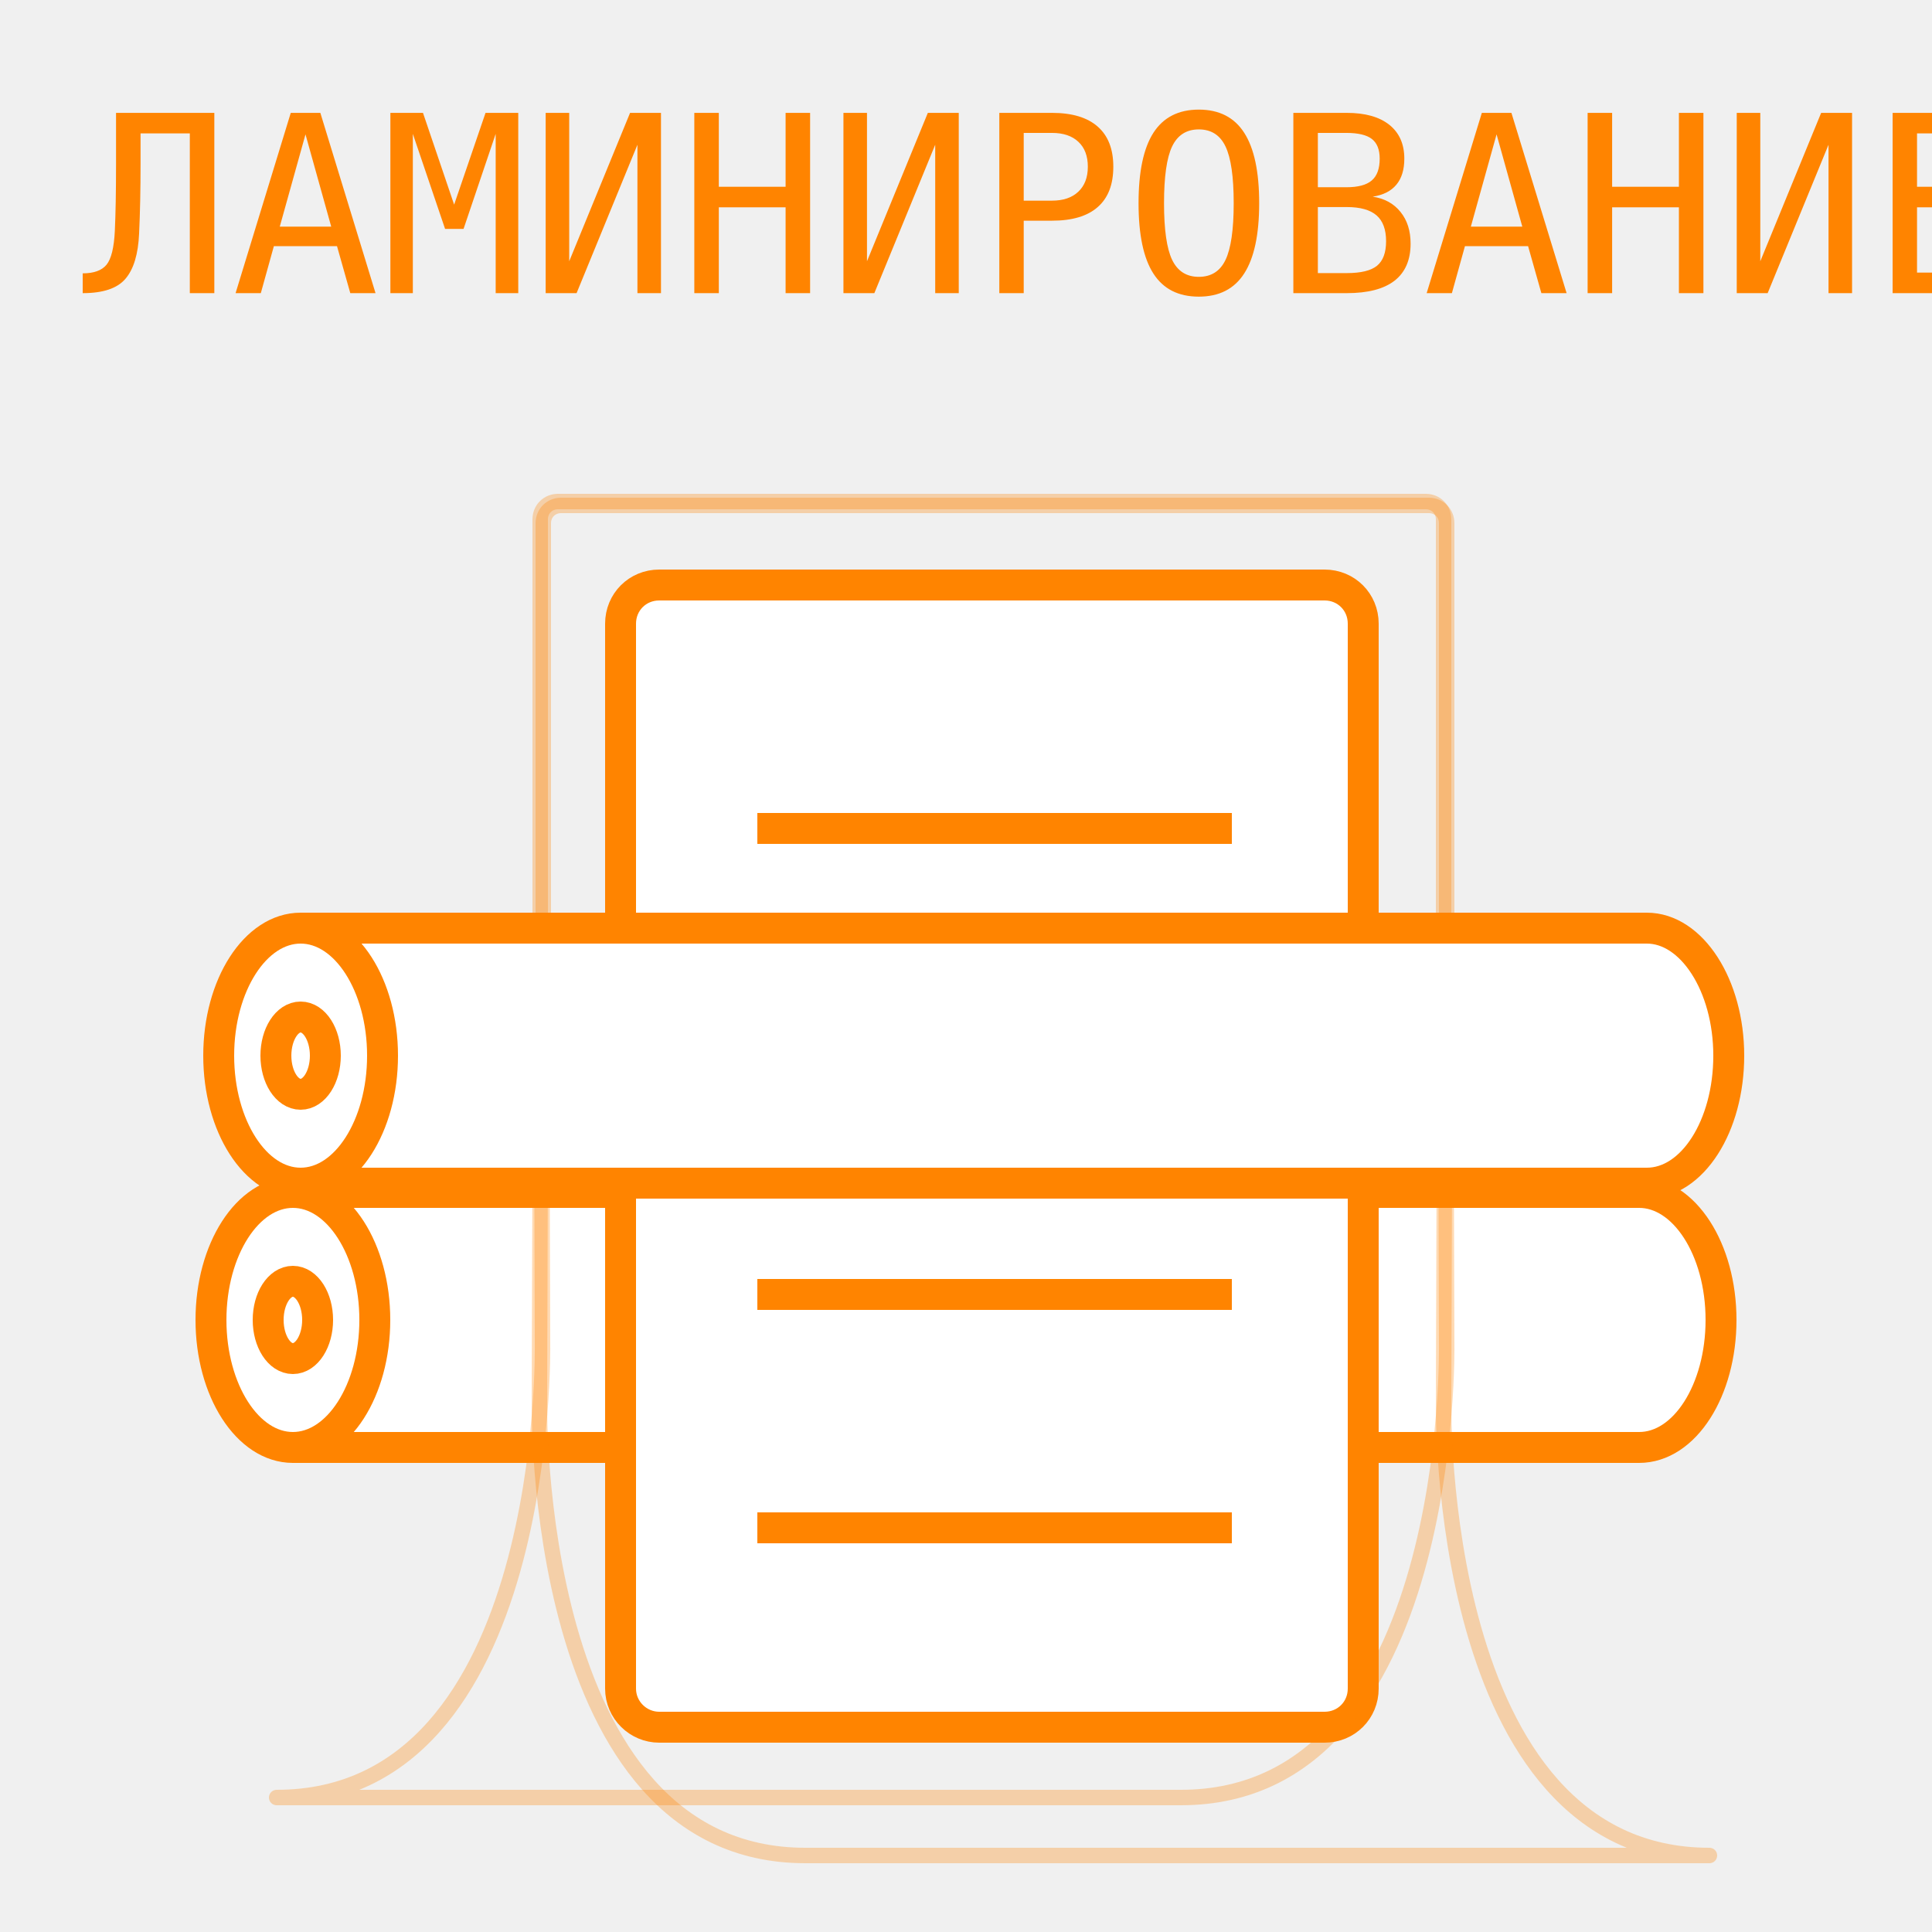
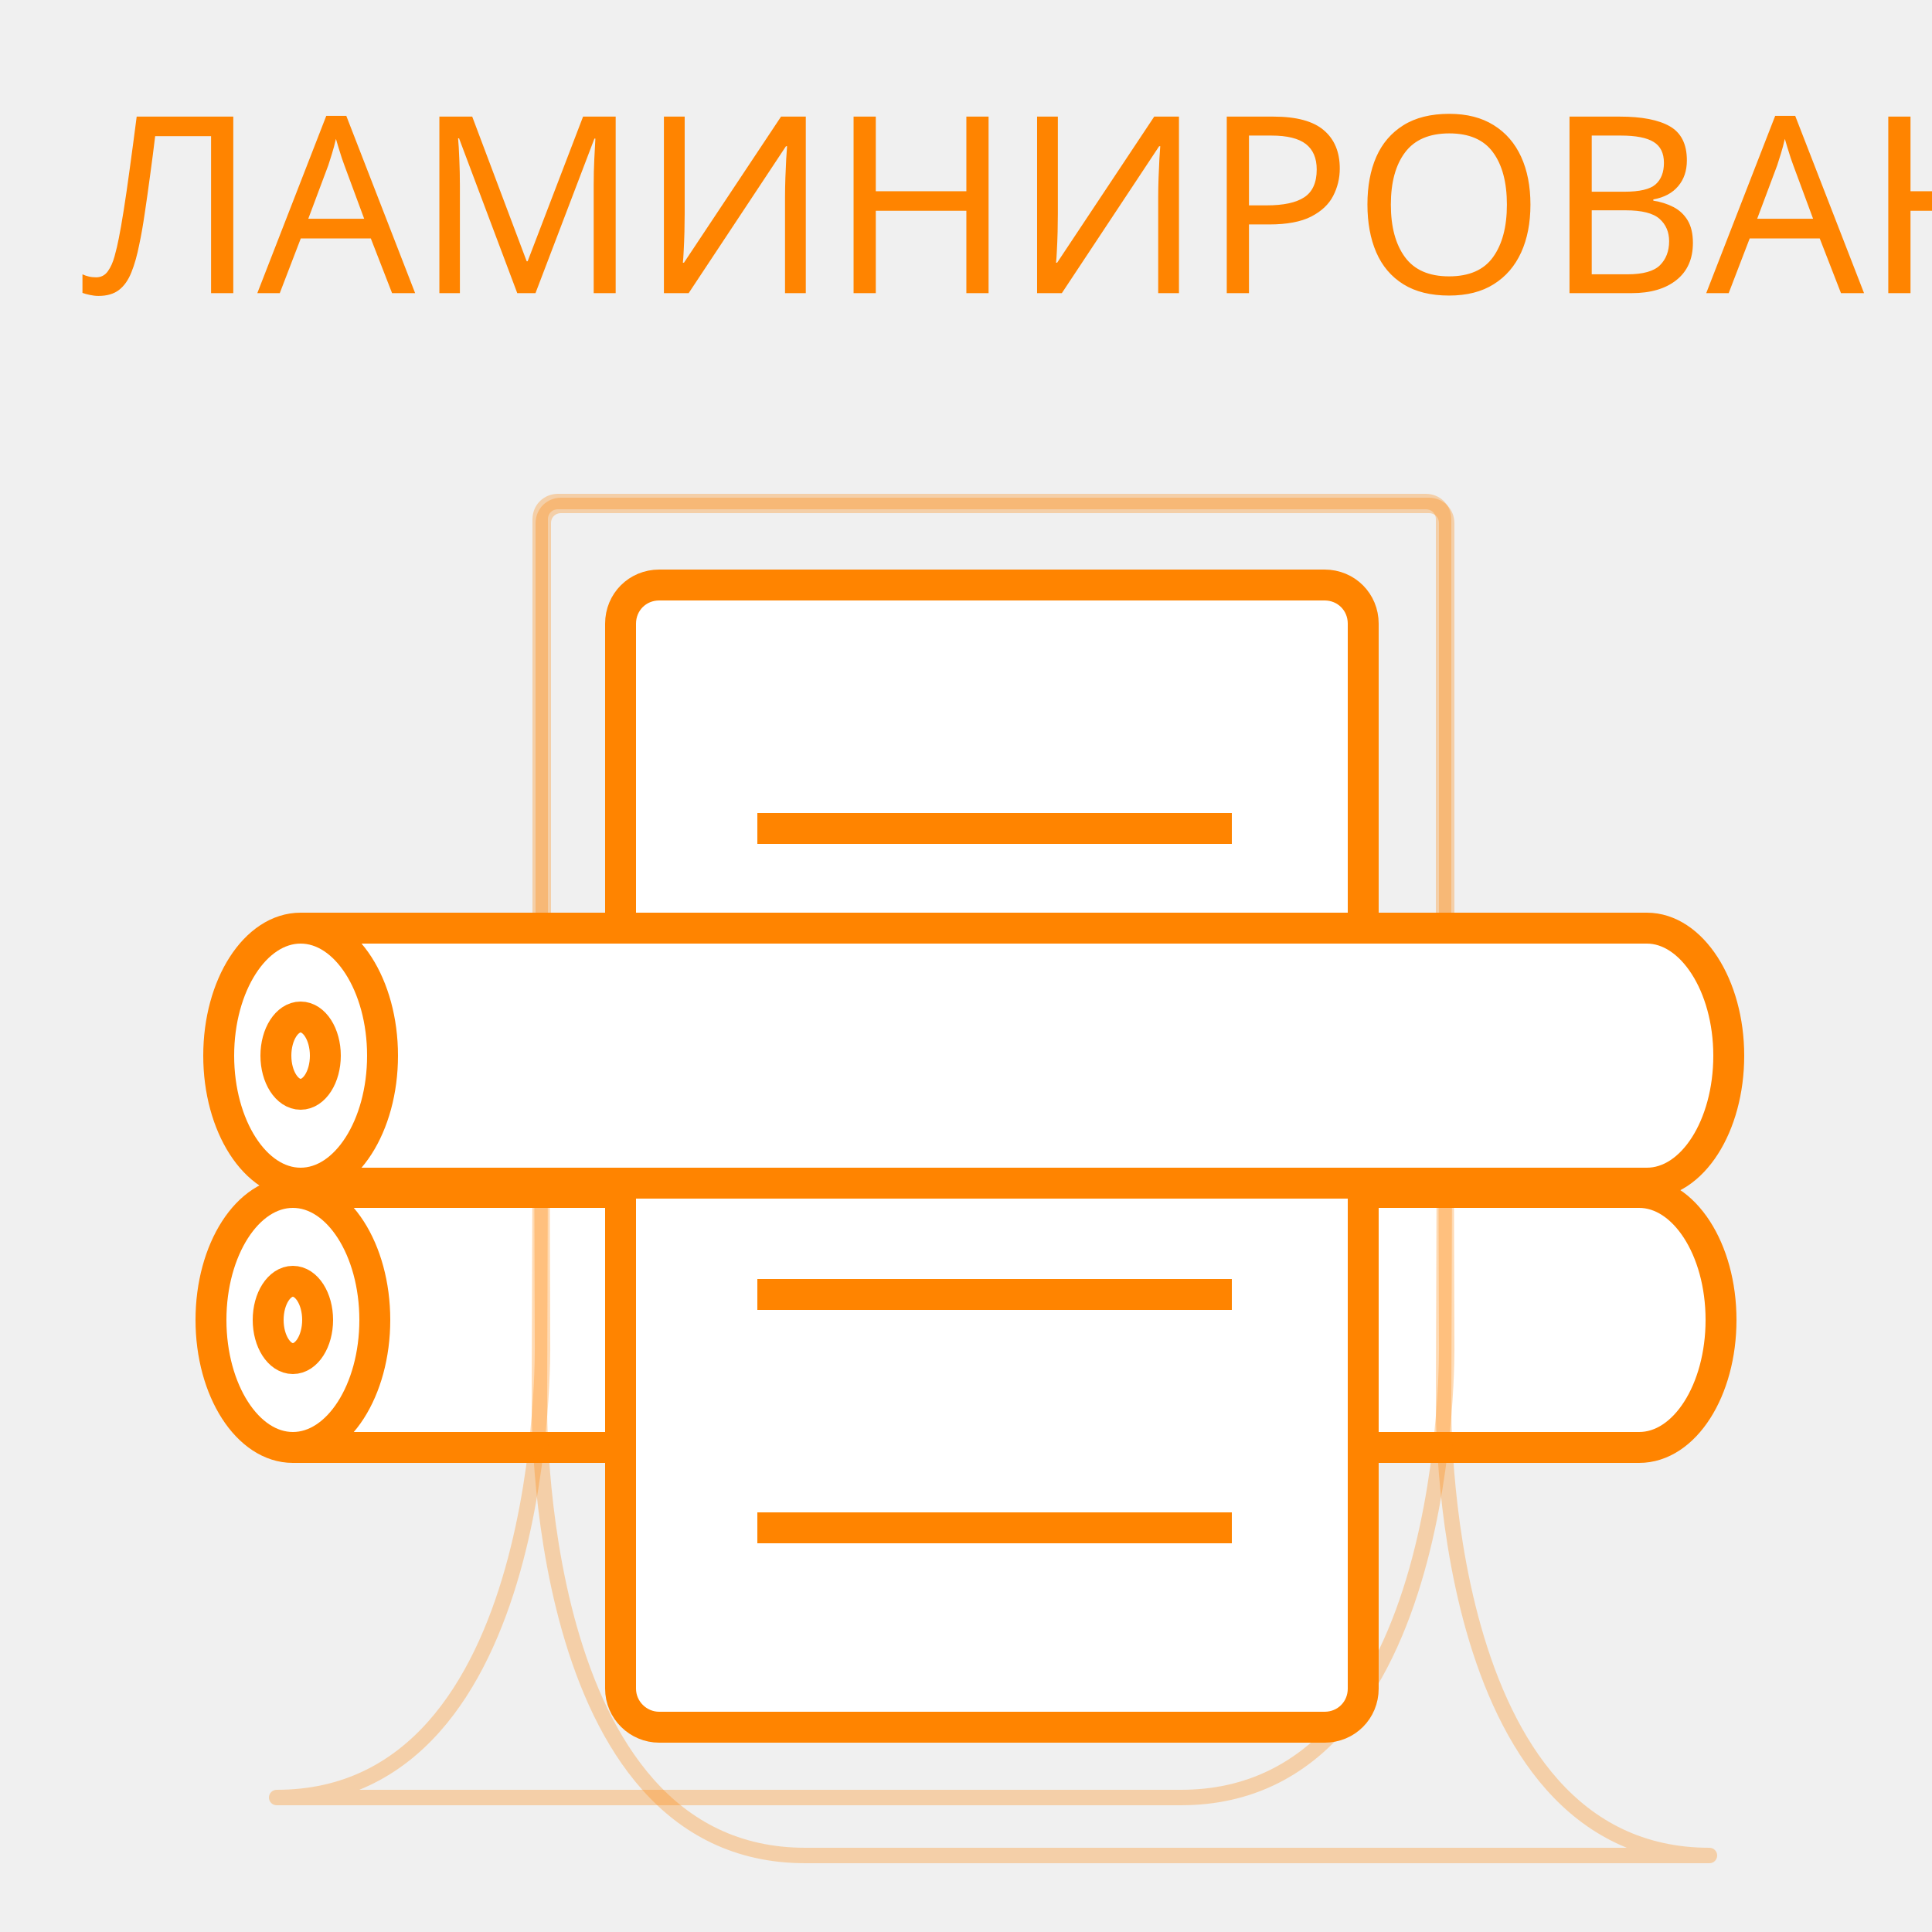
<svg xmlns="http://www.w3.org/2000/svg" version="1.1" x="0px" y="0px" viewBox="0 0 250 250" style="enable-background:new 0 0 250 250;" xml:space="preserve">
  <style type="text/css">
	.st0{display:none;fill:#FFFFFF;stroke:#041B88;stroke-width:2;stroke-miterlimit:10;}
	.st1{fill:none;}
	.st2{fill:#FF8400;}
- 	.st3{font-family:'Consolas';}
+ 	.st3{font-family: 'consolas', sans-serif;}
	.st4{font-size:32px;}
	.st5{fill:#FFFFFF;stroke:#FF8400;stroke-width:4;stroke-miterlimit:10;}
	.st6{opacity:0.3;fill:none;stroke:#FF8400;stroke-width:2;stroke-miterlimit:10;}
	.st7{display:none;}
	.st8{display:inline;opacity:0.3;fill:none;stroke:#041B88;stroke-width:2;stroke-miterlimit:10;}
	.st9{display:none;opacity:0.3;fill:none;stroke:#041B88;stroke-width:2;stroke-miterlimit:10;}
	.st10{opacity:0.3;fill:none;stroke:#FF8400;stroke-width:2;stroke-linecap:round;stroke-linejoin:round;stroke-miterlimit:10;}
</style>
  <g id="Слой_1">
    <line class="st0" x1="0" y1="0" x2="250" y2="250" />
    <line class="st0" x1="0" y1="250" x2="250" y2="0" />
    <rect y="15.9" class="st1" width="250" height="25" />
    <text transform="matrix(1 0 0 1 10.6403 37.9327)" class="st2 st3 st4">ЛАМИНИРОВАНИЕ</text>
  </g>
  <g id="Слой_2">
    <path class="st5" d="M212.1,154.3H39.8v33h172.3c5.9,0,10.6-7.4,10.6-16.5C222.7,161.6,217.9,154.3,212.1,154.3z" />
    <ellipse class="st5" cx="37.9" cy="170.8" rx="10.6" ry="16.5" />
    <ellipse class="st5" cx="37.9" cy="170.8" rx="3.2" ry="5" />
    <path class="st5" d="M85.3,223.5h86.1c2.8,0,5-2.2,5-5V80.7c0-2.8-2.2-5-5-5H85.3c-2.8,0-5,2.2-5,5v137.8   C80.3,221.3,82.6,223.5,85.3,223.5z" />
    <line class="st5" x1="159.4" y1="137.3" x2="98" y2="137.3" />
    <line class="st5" x1="159.4" y1="107.2" x2="98" y2="107.2" />
    <line class="st5" x1="159.4" y1="167.5" x2="98" y2="167.5" />
    <line class="st5" x1="159.4" y1="167.5" x2="98" y2="167.5" />
    <line class="st5" x1="159.4" y1="197.7" x2="98" y2="197.7" />
    <path class="st6" d="M72.6,153.1h112.3c1.3,0,2.3-1,2.3-2.3V67.7c0-1.3-1-2.3-2.3-2.3H72.6c-1.3,0-2.3,1-2.3,2.3v83.1   C70.2,152,71.3,153.1,72.6,153.1z" />
    <g class="st7">
      <path class="st8" d="M63.1,230.5c37.4,0,74.8,0,112.1,0c1.3,0,2.4-1,2.4-2.3c1.7-26.4,7.7-52.1,9.4-78.5c0-1.3-1-2.3-2.4-2.3    c-37.4,0-74.8,0-112.1,0c-1.3,0-2.4,1-2.4,2.3c-1.7,26.4-7.7,52.1-9.4,78.5C60.7,229.5,61.8,230.5,63.1,230.5z" />
    </g>
    <g class="st7">
      <path class="st8" d="M82.1,235.2c37.4,0,74.9,0,112.3,0c1.3,0,2.3-1,2.3-2.3c-1.6-27.9-7.8-55.2-9.4-83.1c0-1.3-1.1-2.3-2.4-2.3    c-37.4,0-74.9,0-112.3,0c-1.3,0-2.3,1-2.3,2.3c1.6,27.9,7.8,55.2,9.4,83.1C79.7,234.2,80.8,235.2,82.1,235.2z" />
    </g>
    <path class="st6" d="M72.2,152.6h112.3c1.3,0,2.3-1,2.3-2.3V67.2c0-1.3-1-2.3-2.3-2.3H72.2c-1.3,0-2.3,1-2.3,2.3v83.1   C69.9,151.6,70.9,152.6,72.2,152.6z" />
    <g class="st7">
      <path class="st8" d="M78.7,228.9c37.9,1.3,75.7,2.6,113.6,4c1.3,0,2.4-1,2.4-2.3c-1.6-27.7-6.9-54.9-8.5-82.6    c0-1.3-1.1-2.3-2.4-2.3c-36.9,1.3-73.8,2.6-110.7,3.9c-1.3,0-2.4,1.1-2.4,2.2c0.9,25,4.8,49.8,5.7,74.8    C76.3,227.8,77.4,228.8,78.7,228.9z" />
    </g>
    <g class="st7">
      <path class="st8" d="M58.4,231.6c38.9,2.6,77.8,5.2,116.8,7.8c1.3,0.1,2.4-1,2.3-2.4c0.4-30.4,7.1-60,7.4-90.4    c0-1.4-1.1-2.5-2.3-2.4c-35.9,2.4-71.9,4.7-107.8,7.1c-1.2,0.1-2.3,1.1-2.4,2.3c-3.8,25.6-12.4,50.1-16.2,75.7    C56.1,230.5,57.1,231.5,58.4,231.6z" />
    </g>
    <g class="st7">
      <path class="st8" d="M79.9,228.2c37.8,1.2,75.6,2.5,113.3,3.7c1.4,0,2.5-0.9,2.4-2.2c-1.7-25.7-6.8-51-8.5-76.7    c0-1.3-1.2-2.3-2.5-2.2c-36.8,1.2-73.7,2.4-110.5,3.6c-1.4,0-2.5,1-2.5,2.2c1,23.3,4.7,46.3,5.7,69.6    C77.4,227.2,78.5,228.2,79.9,228.2z" />
    </g>
    <g class="st7">
      <path class="st8" d="M59.4,235.4c38.9,2.7,77.9,5.3,116.8,8c1.3,0.1,2.3-1,2.3-2.4c0.4-31,7.1-61.3,7.4-92.4    c0-1.4-1.1-2.5-2.3-2.4c-36,2.4-71.9,4.8-107.9,7.2c-1.2,0.1-2.3,1.1-2.4,2.3c-3.8,26.2-12.4,51.2-16.2,77.3    C57,234.3,58,235.3,59.4,235.4z" />
    </g>
    <path class="st9" d="M72.2,238.2h112.3c1.3,0,2.3-1,2.3-2.3v-83.1c0-1.3-1-2.3-2.3-2.3H72.2c-1.3,0-2.3,1-2.3,2.3v83.1   C69.9,237.2,70.9,238.2,72.2,238.2z" />
    <path class="st9" d="M72.2,233.2h112.3c1.3,0,2.3-1,2.3-2.3v-83.1c0-1.3-1-2.3-2.3-2.3H72.2c-1.3,0-2.3,1-2.3,2.3v83.1   C69.9,232.2,70.9,233.2,72.2,233.2z" />
    <path class="st10" d="M186.8,181.4c0,0-1.1,58.7,34.4,58.7h-117c-35.5,0-34.4-58.7-34.4-58.7l0.1-31.8h117L186.8,181.4z" />
    <path class="st10" d="M70.2,173.9c0,0,1.1,58.7-34.4,58.7h117c35.5,0,34.4-58.7,34.4-58.7l-0.1-31.8h-117L70.2,173.9z" />
  </g>
  <g id="Слой_4">
</g>
  <g id="Слой_3">
    <path class="st5" d="M213.1,120.1H40.8v33h172.3c5.9,0,10.6-7.4,10.6-16.5C223.7,127.5,218.9,120.1,213.1,120.1z" />
    <ellipse class="st5" cx="38.9" cy="136.6" rx="10.6" ry="16.5" />
    <ellipse class="st5" cx="38.9" cy="136.6" rx="3.2" ry="5" />
  </g>
</svg>
